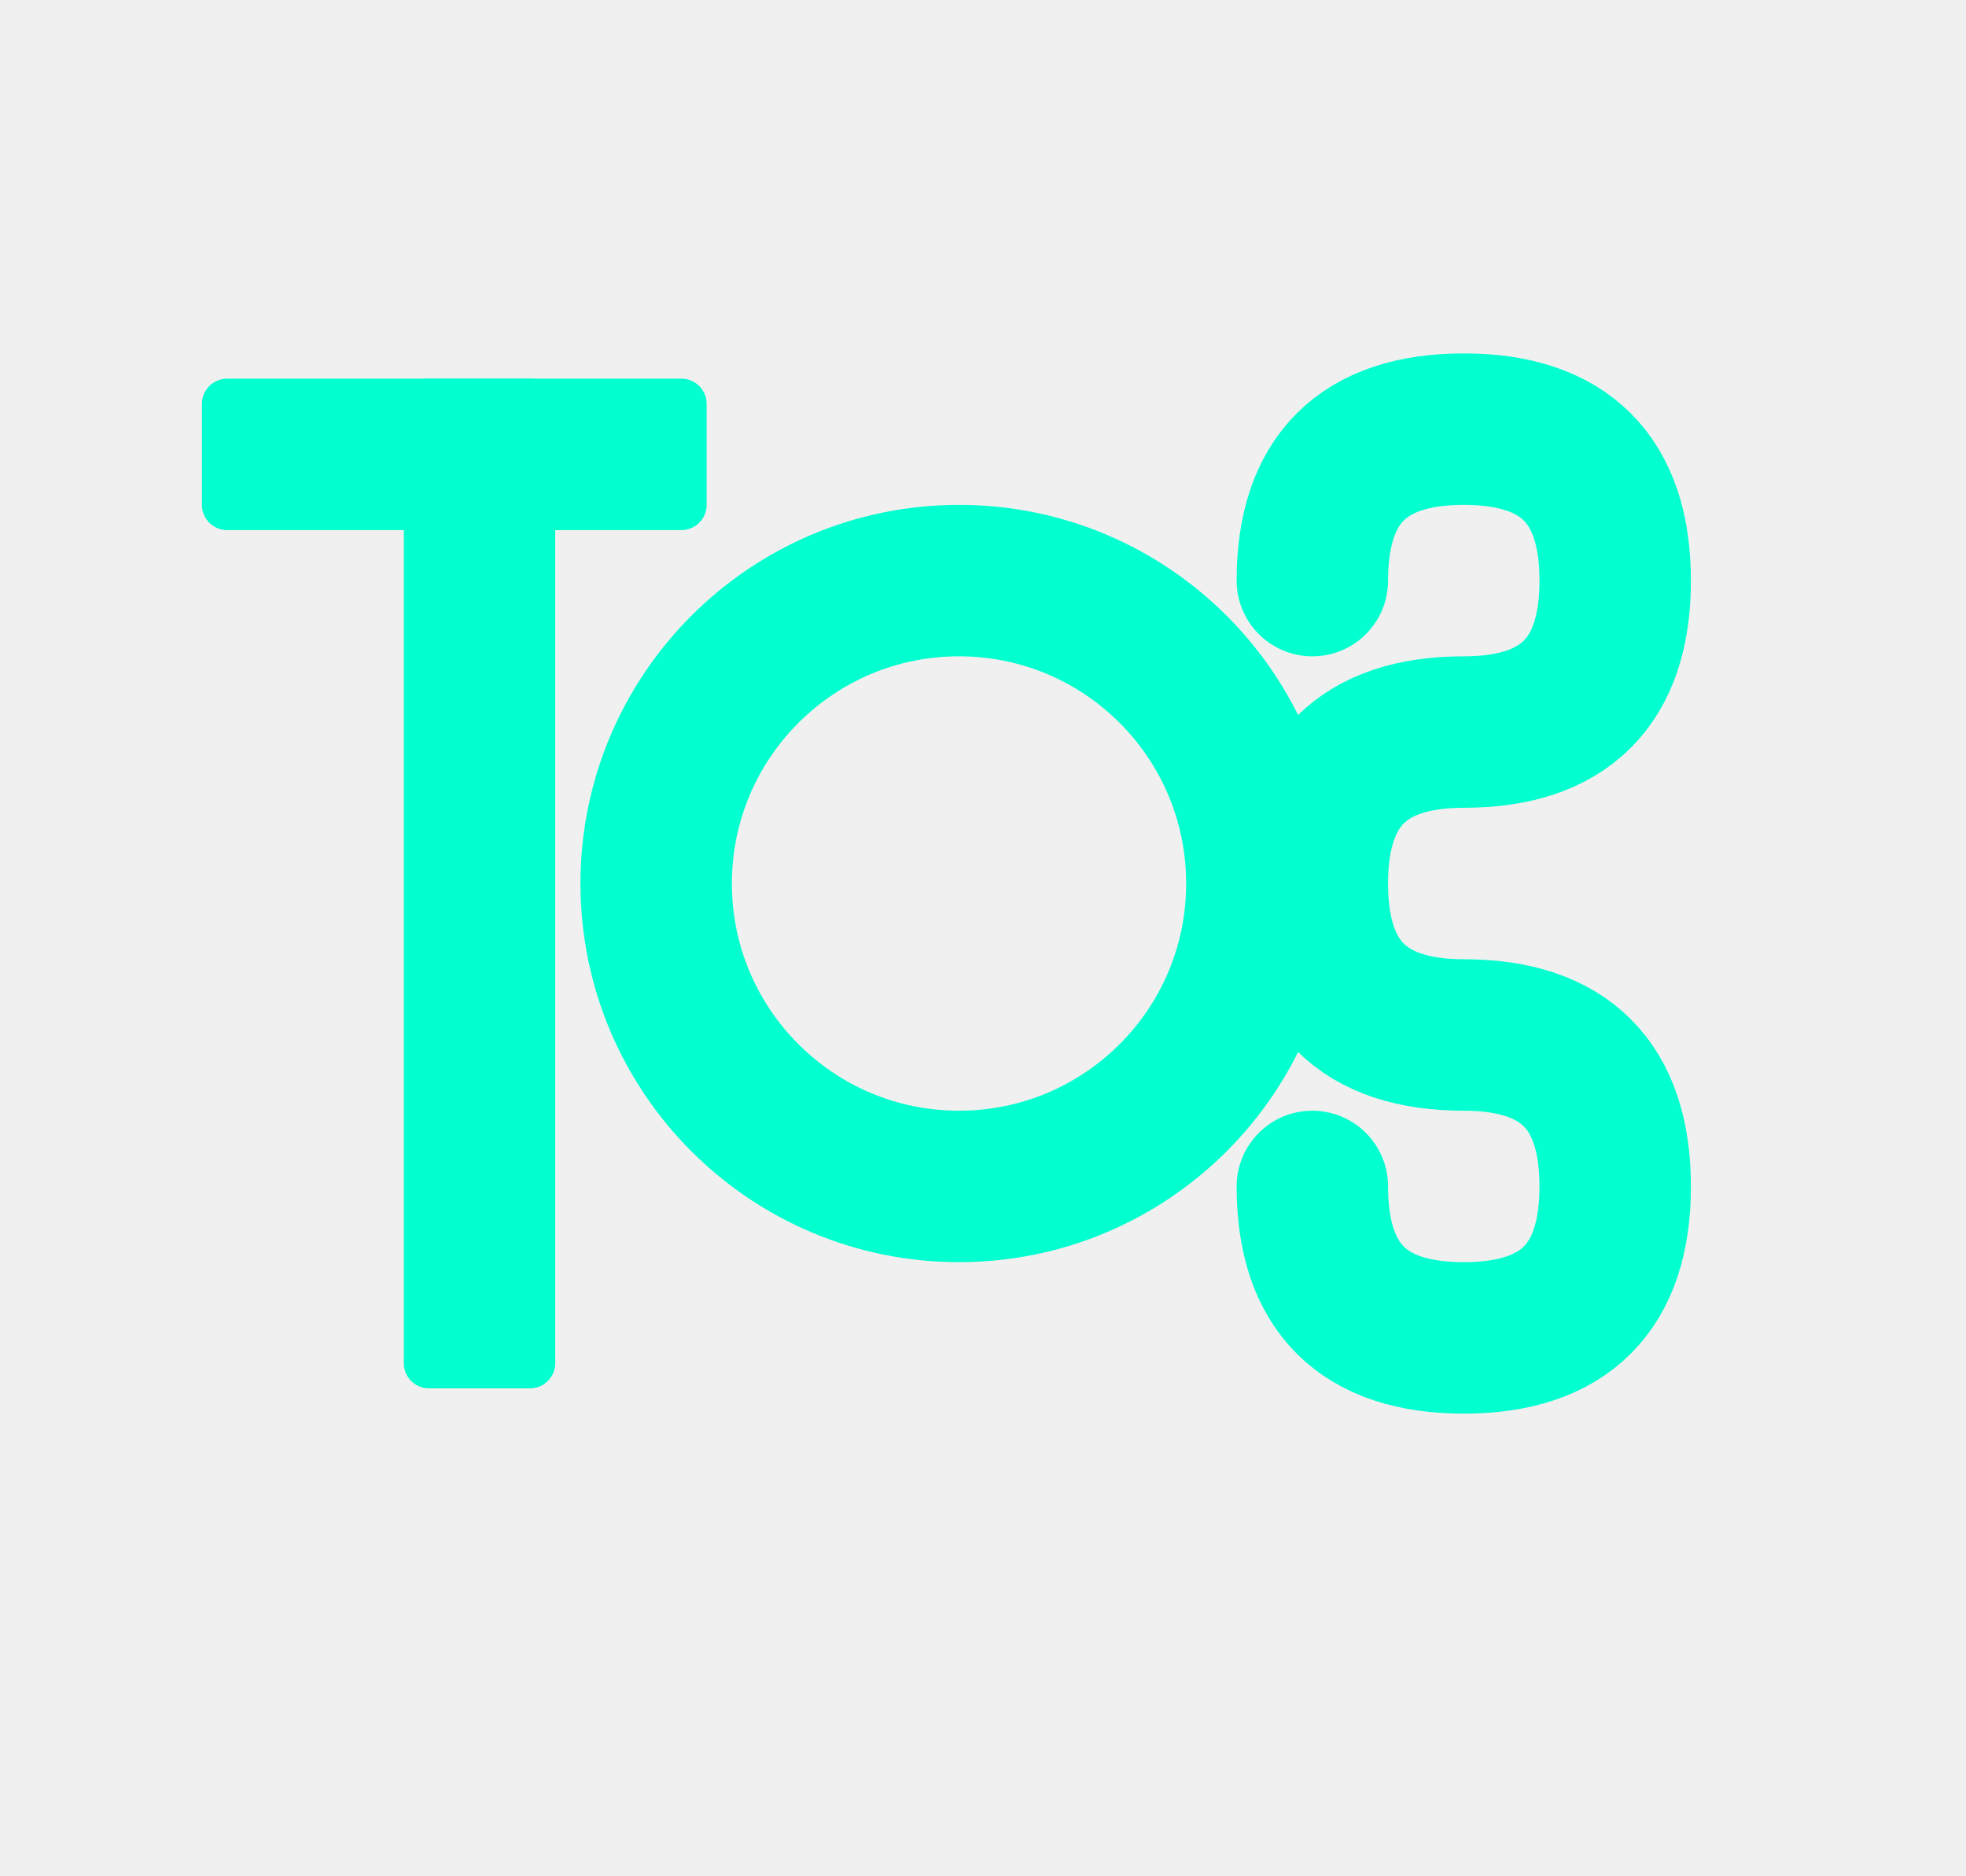
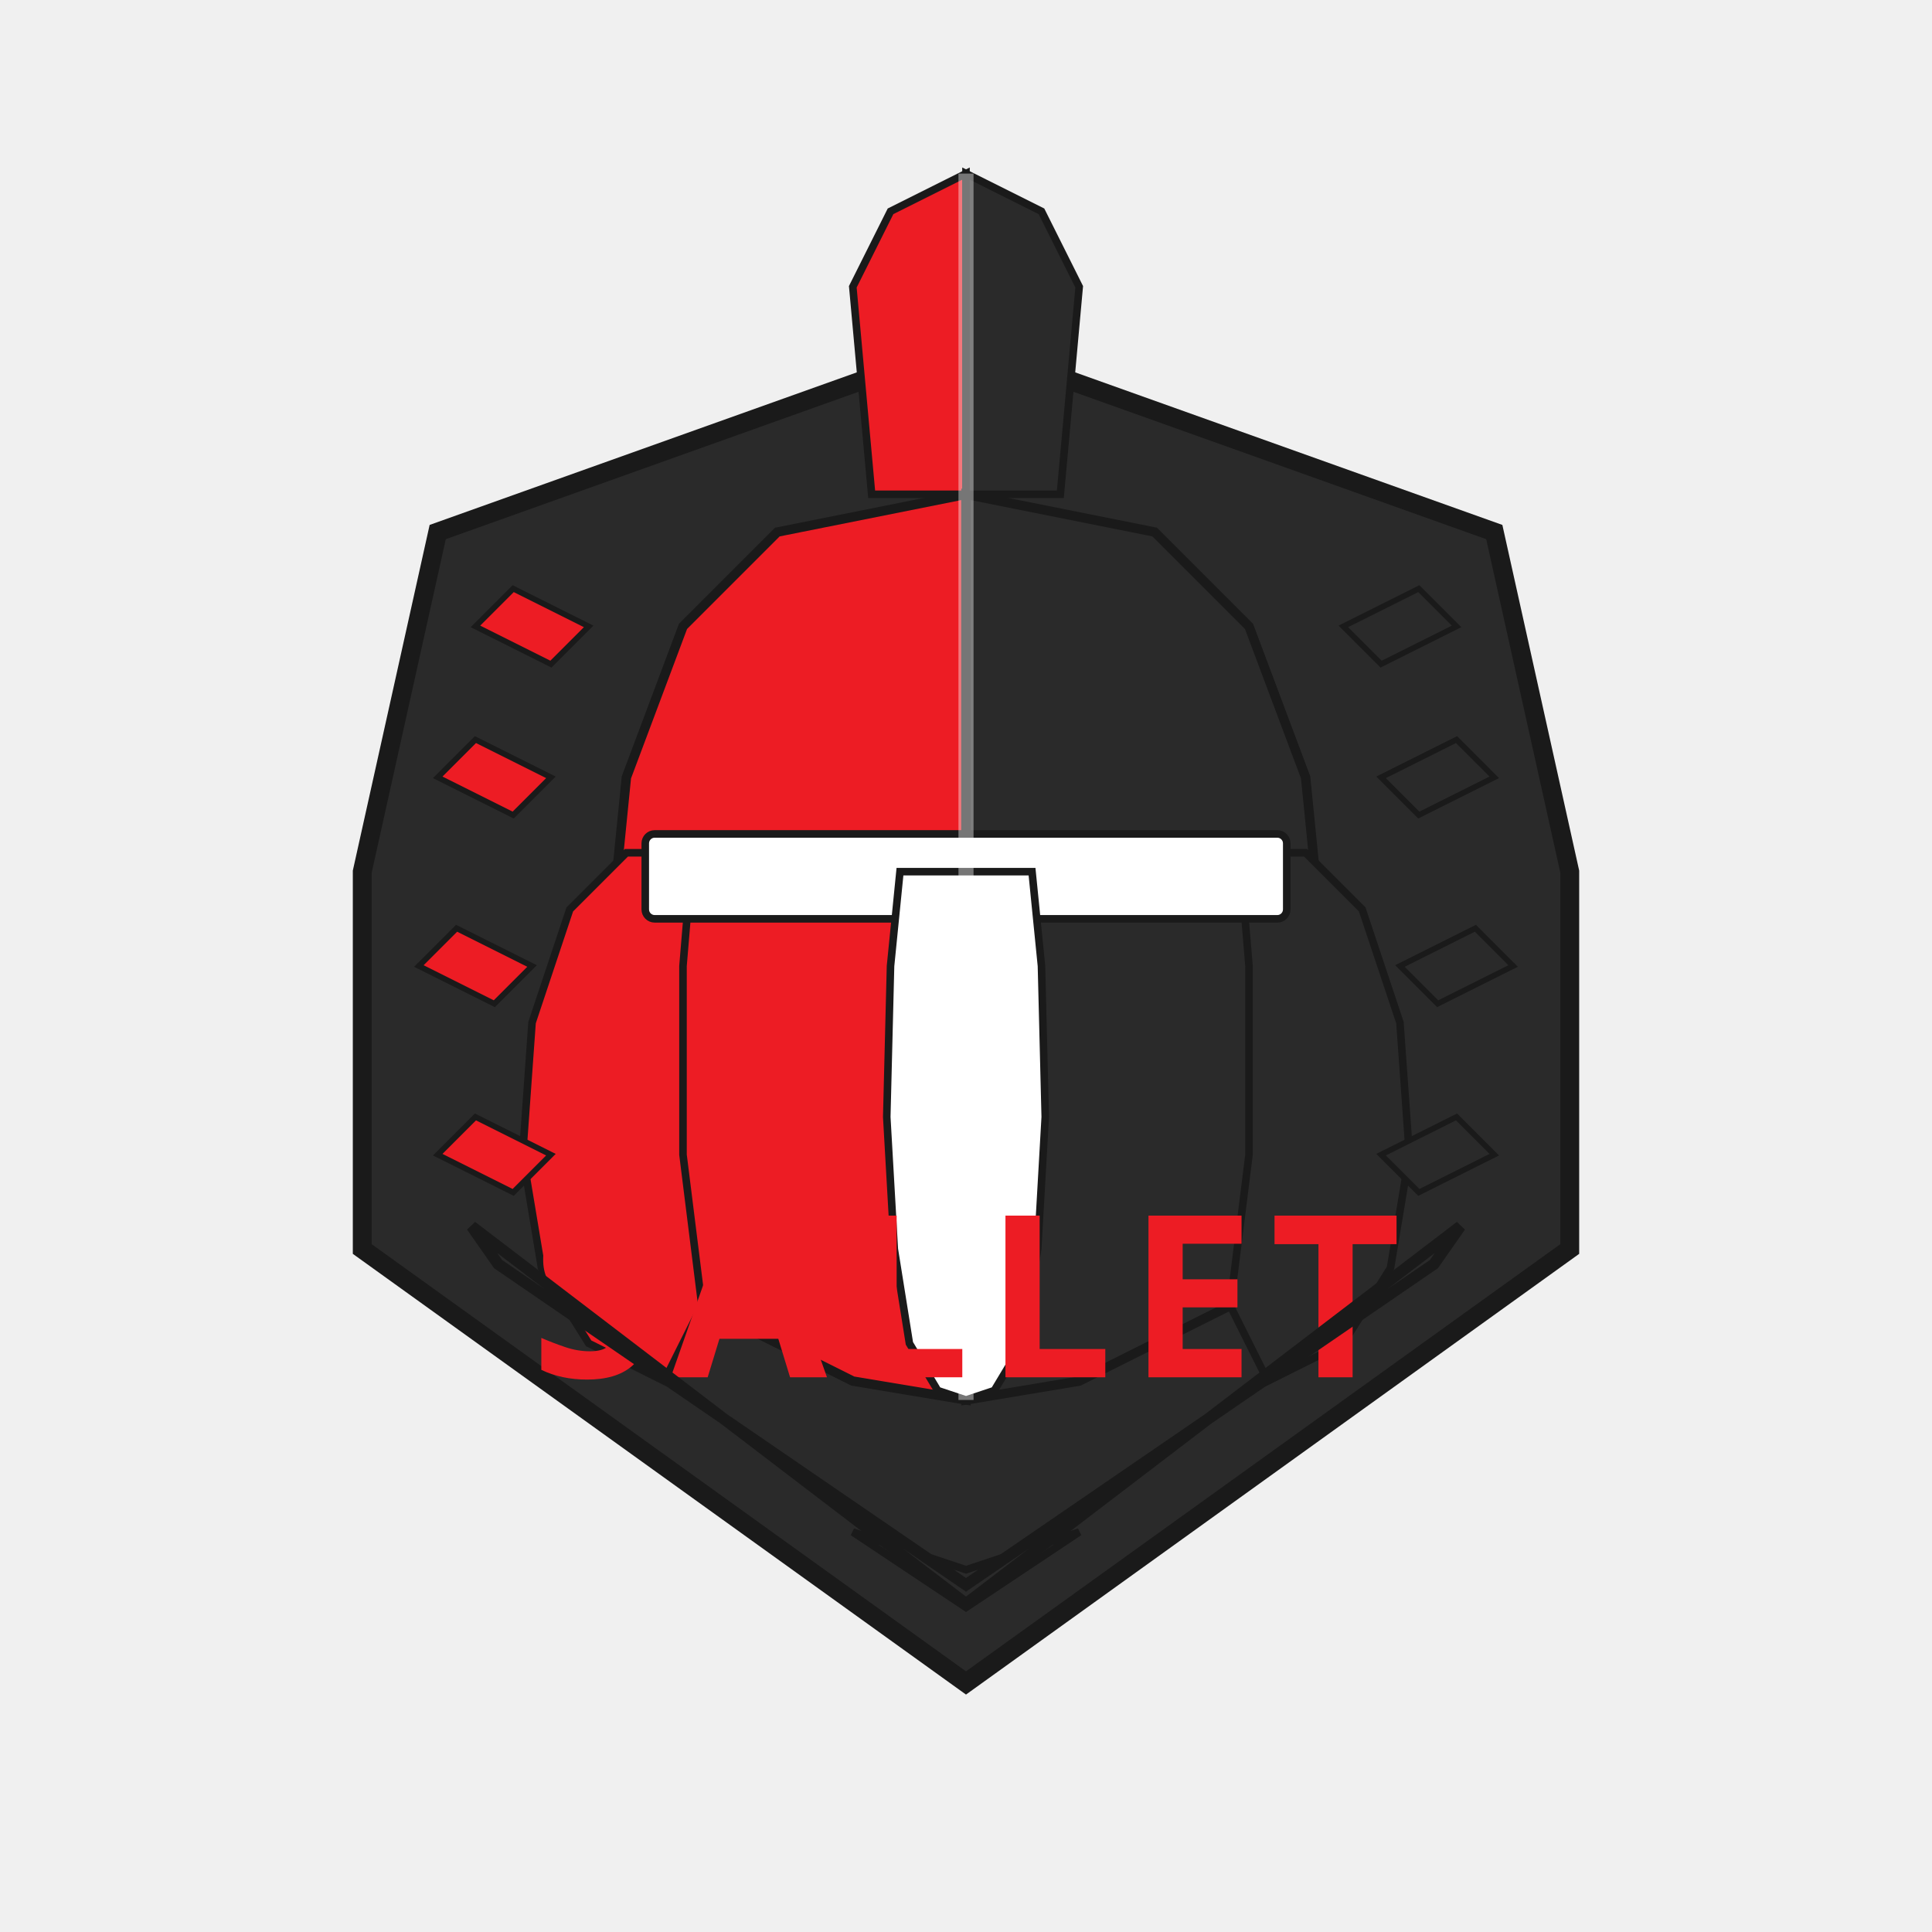
- <svg xmlns="http://www.w3.org/2000/svg" width="779" height="743" viewBox="0 0 779 743" fill="none">
-   <rect x="80" y="150" width="200" height="60" fill="#02FFCF" rx="10" />
-   <rect x="160" y="150" width="60" height="400" fill="#02FFCF" rx="10" />
-   <circle cx="380" cy="350" r="120" stroke="#02FFCF" stroke-width="60" fill="none" />
-   <path d="M520 230 Q520 170, 580 170 Q640 170, 640 230 Q640 290, 580 290 Q520 290, 520 350 Q520 410, 580 410 Q640 410, 640 470 Q640 530, 580 530 Q520 530, 520 470" stroke="#02FFCF" stroke-width="60" fill="none" stroke-linecap="round" />
+ <svg xmlns="http://www.w3.org/2000/svg" width="1024" height="1024" viewBox="0 0 1024 1024">
+   <g transform="translate(512, 512)">
+     <path d="M 0,-330 L 280,-230 L 320,-50 L 320,150 L 0,380 L -320,150 L -320,-50 L -280,-230 Z" fill="#2a2a2a" stroke="#1a1a1a" stroke-width="10" />
+     <path d="M 0,-250 L -100,-230 L -150,-180 L -180,-100 L -190,0 L -180,100 L -140,180 L -60,220 L 0,230 L 0,-250 Z" fill="#ed1c24" stroke="#1a1a1a" stroke-width="5" />
+     <path d="M -180,-60 L -210,-30 L -230,30 L -235,100 L -225,160 L -200,200 L -160,220 L -140,180 L -150,100 L -150,0 L -145,-60 Z" fill="#ed1c24" stroke="#1a1a1a" stroke-width="4" />
+     <path d="M -50,-250 L -60,-360 L -40,-400 L 0,-420 L 0,-250 Z" fill="#ed1c24" stroke="#1a1a1a" stroke-width="4" />
+     <path d="M 0,-250 L 100,-230 L 150,-180 L 180,-100 L 190,0 L 180,100 L 140,180 L 60,220 L 0,230 L 0,-250 Z" fill="#2a2a2a" stroke="#1a1a1a" stroke-width="5" />
+     <path d="M 180,-60 L 210,-30 L 230,30 L 235,100 L 225,160 L 200,200 L 160,220 L 140,180 L 150,100 L 150,0 L 145,-60 Z" fill="#2a2a2a" stroke="#1a1a1a" stroke-width="4" />
+     <path d="M 50,-250 L 60,-360 L 40,-400 L 0,-420 L 0,-250 Z" fill="#2a2a2a" stroke="#1a1a1a" stroke-width="4" />
+     <rect x="-170" y="-70" width="340" height="45" rx="5" fill="#ffffff" stroke="#1a1a1a" stroke-width="4" />
+     <path d="M -35,-50 L -40,0 L -42,80 L -38,150 L -30,200 L -15,225 L 0,230 L 15,225 L 30,200 L 38,150 L 42,80 L 40,0 L 35,-50 Z" fill="#ffffff" stroke="#1a1a1a" stroke-width="4" />
+     <rect x="-4" y="-420" width="8" height="650" fill="#ffffff" opacity="0.4" />
+     <path d="M -260,-180 L -220,-160 L -200,-180 L -240,-200 Z" fill="#ed1c24" stroke="#1a1a1a" stroke-width="3" />
+     <path d="M -280,-100 L -240,-80 L -220,-100 L -260,-120 Z" fill="#ed1c24" stroke="#1a1a1a" stroke-width="3" />
+     <path d="M -290,0 L -250,20 L -230,0 L -270,-20 Z" fill="#ed1c24" stroke="#1a1a1a" stroke-width="3" />
+     <path d="M -280,100 L -240,120 L -220,100 L -260,80 Z" fill="#ed1c24" stroke="#1a1a1a" stroke-width="3" />
+     <path d="M 260,-180 L 220,-160 L 200,-180 L 240,-200 Z" fill="#2a2a2a" stroke="#1a1a1a" stroke-width="3" />
+     <path d="M 280,-100 L 240,-80 L 220,-100 L 260,-120 Z" fill="#2a2a2a" stroke="#1a1a1a" stroke-width="3" />
+     <path d="M 290,0 L 250,20 L 230,0 L 270,-20 Z" fill="#2a2a2a" stroke="#1a1a1a" stroke-width="3" />
+     <path d="M 280,100 L 240,120 L 220,100 L 260,80 Z" fill="#2a2a2a" stroke="#1a1a1a" stroke-width="3" />
+     <path d="M -60,300 L 0,340 L 60,300 L 0,320 Z" fill="#2a2a2a" stroke="#1a1a1a" stroke-width="4" />
+   </g>
+   <text x="512" y="730" font-family="Arial Black, sans-serif" font-size="120" font-weight="900" fill="#ed1c24" text-anchor="middle" letter-spacing="8">SALLET</text>
+   <path d="M 250,650 L 512,850 L 774,650 L 760,670 L 512,840 L 264,670 Z" fill="#2a2a2a" stroke="#1a1a1a" stroke-width="6" />
</svg>
